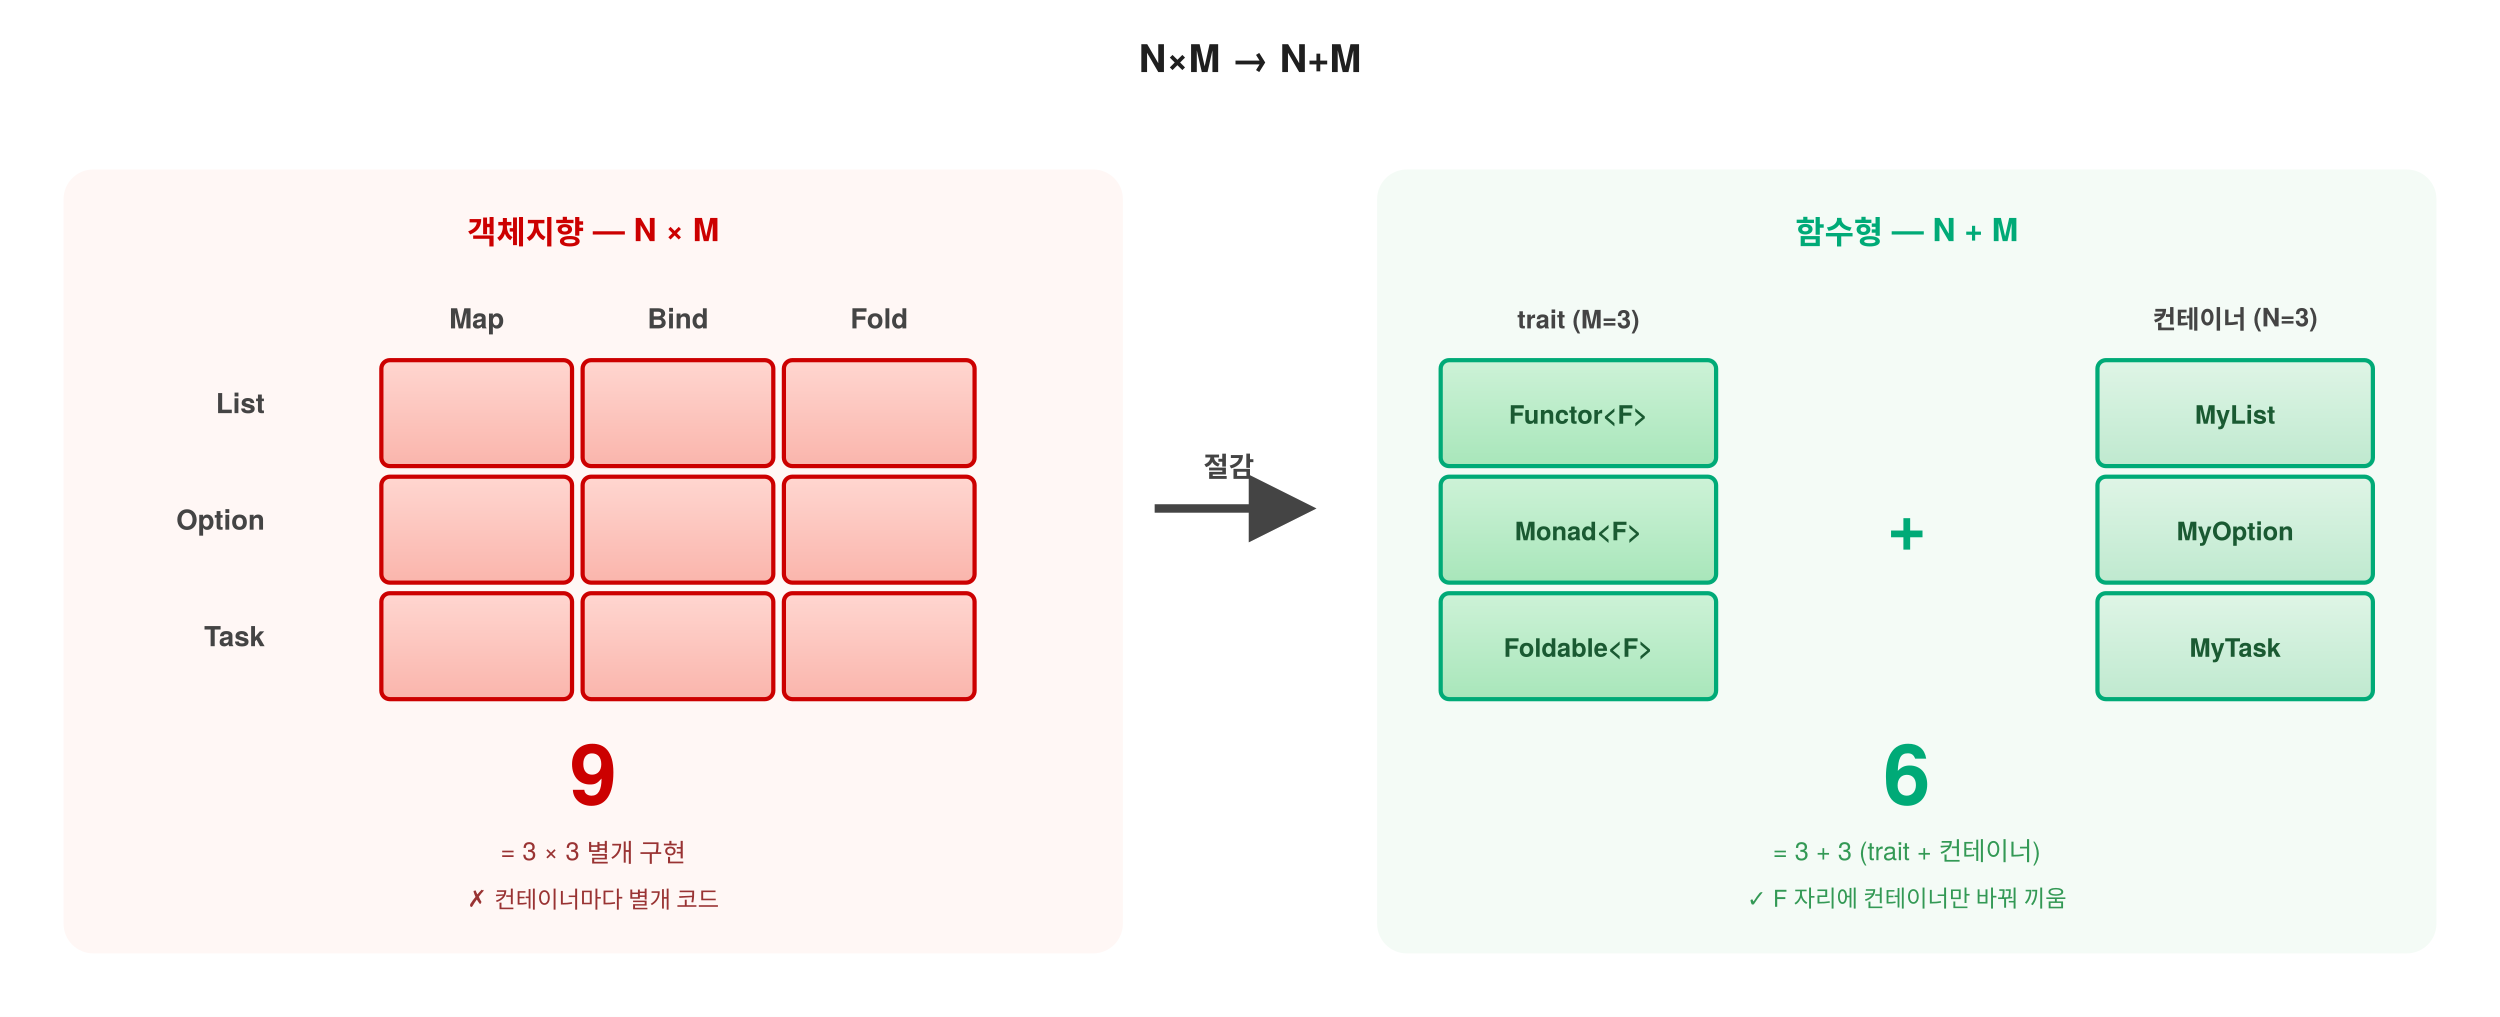
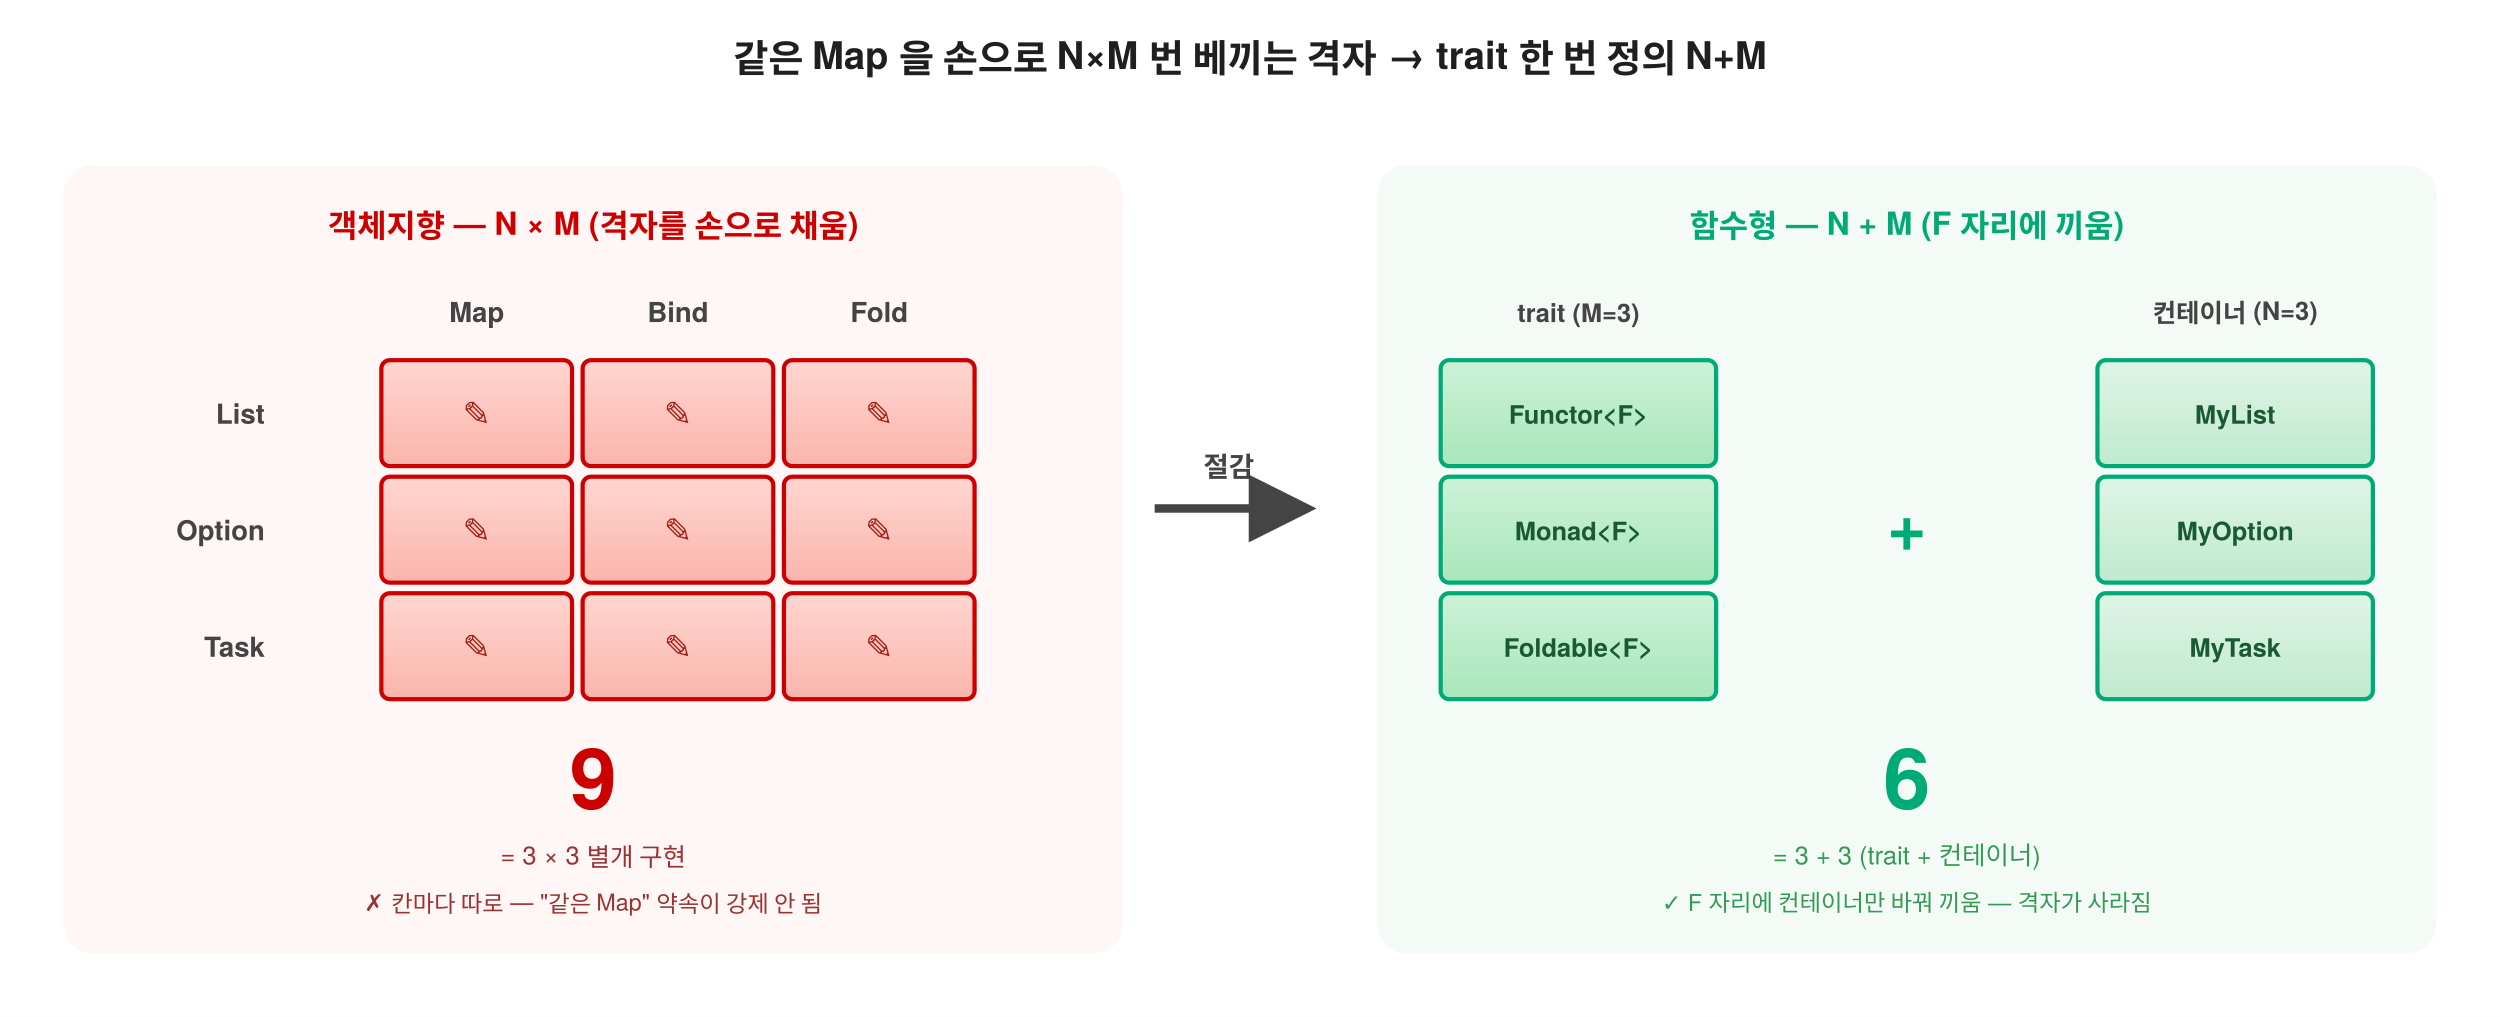
<svg xmlns="http://www.w3.org/2000/svg" viewBox="0 0 1180 480" font-family="'Helvetica Neue', 'Noto Sans KR', sans-serif">
  <defs>
    <marker id="arrow-big" viewBox="0 0 10 10" refX="8" refY="5" markerWidth="8" markerHeight="8" orient="auto-start-reverse">
      <path d="M0,0 L10,5 L0,10 z" fill="#444" />
    </marker>
    <linearGradient id="grad-nxm" x1="0" y1="0" x2="0" y2="1">
      <stop offset="0%" stop-color="#ffd6d0" />
      <stop offset="100%" stop-color="#fab5ac" />
    </linearGradient>
    <linearGradient id="grad-nplusm-trait" x1="0" y1="0" x2="0" y2="1">
      <stop offset="0%" stop-color="#cdf2d7" />
      <stop offset="100%" stop-color="#a8e6ba" />
    </linearGradient>
    <linearGradient id="grad-nplusm-cont" x1="0" y1="0" x2="0" y2="1">
      <stop offset="0%" stop-color="#dff5e6" />
      <stop offset="100%" stop-color="#bfe9cf" />
    </linearGradient>
  </defs>
  <rect width="1180" height="480" fill="#ffffff" />
-   <text x="590" y="34" font-size="18" fill="#1f1f1f" text-anchor="middle" font-weight="bold">N×M    →    N+M</text>
-   <rect x="30" y="80" width="500" height="370" fill="#fff7f5" stroke="none" rx="14" />
-   <text x="280" y="115" font-size="15" fill="#c00" text-anchor="middle" font-weight="bold">객체지향 — N × M</text>
-   <text x="225" y="155" font-size="13" fill="#444" text-anchor="middle" font-weight="bold">Map</text>
-   <text x="320" y="155" font-size="13" fill="#444" text-anchor="middle" font-weight="bold">Bind</text>
-   <text x="415" y="155" font-size="13" fill="#444" text-anchor="middle" font-weight="bold">Fold</text>
-   <text x="125" y="195" font-size="13" fill="#444" text-anchor="end" font-weight="bold">List</text>
+   <text x="590" y="34" font-size="18" fill="#1f1f1f" text-anchor="middle" font-weight="bold">같은 Map 을 손으로 N×M 번 베끼는 격자  →  trait 한 번 정의 N+M</text>
+   <rect x="30" y="78" width="500" height="372" fill="#fff7f5" stroke="none" rx="14" />
+   <text x="280" y="112" font-size="15" fill="#c00" text-anchor="middle" font-weight="bold">객체지향 — N × M (격자를 손으로 채움)</text>
+   <text x="225" y="152" font-size="13" fill="#444" text-anchor="middle" font-weight="bold">Map</text>
+   <text x="320" y="152" font-size="13" fill="#444" text-anchor="middle" font-weight="bold">Bind</text>
+   <text x="415" y="152" font-size="13" fill="#444" text-anchor="middle" font-weight="bold">Fold</text>
+   <text x="125" y="200" font-size="13" fill="#444" text-anchor="end" font-weight="bold">List</text>
  <rect x="180" y="170" width="90" height="50" fill="url(#grad-nxm)" stroke="#c00" stroke-width="2" rx="4" />
+   <text x="225" y="201" font-size="16" fill="#a02018" text-anchor="middle">✎</text>
  <rect x="275" y="170" width="90" height="50" fill="url(#grad-nxm)" stroke="#c00" stroke-width="2" rx="4" />
+   <text x="320" y="201" font-size="16" fill="#a02018" text-anchor="middle">✎</text>
  <rect x="370" y="170" width="90" height="50" fill="url(#grad-nxm)" stroke="#c00" stroke-width="2" rx="4" />
-   <text x="125" y="250" font-size="13" fill="#444" text-anchor="end" font-weight="bold">Option</text>
+   <text x="415" y="201" font-size="16" fill="#a02018" text-anchor="middle">✎</text>
+   <text x="125" y="255" font-size="13" fill="#444" text-anchor="end" font-weight="bold">Option</text>
  <rect x="180" y="225" width="90" height="50" fill="url(#grad-nxm)" stroke="#c00" stroke-width="2" rx="4" />
+   <text x="225" y="256" font-size="16" fill="#a02018" text-anchor="middle">✎</text>
  <rect x="275" y="225" width="90" height="50" fill="url(#grad-nxm)" stroke="#c00" stroke-width="2" rx="4" />
+   <text x="320" y="256" font-size="16" fill="#a02018" text-anchor="middle">✎</text>
  <rect x="370" y="225" width="90" height="50" fill="url(#grad-nxm)" stroke="#c00" stroke-width="2" rx="4" />
-   <text x="125" y="305" font-size="13" fill="#444" text-anchor="end" font-weight="bold">Task</text>
+   <text x="415" y="256" font-size="16" fill="#a02018" text-anchor="middle">✎</text>
+   <text x="125" y="310" font-size="13" fill="#444" text-anchor="end" font-weight="bold">Task</text>
  <rect x="180" y="280" width="90" height="50" fill="url(#grad-nxm)" stroke="#c00" stroke-width="2" rx="4" />
+   <text x="225" y="311" font-size="16" fill="#a02018" text-anchor="middle">✎</text>
  <rect x="275" y="280" width="90" height="50" fill="url(#grad-nxm)" stroke="#c00" stroke-width="2" rx="4" />
+   <text x="320" y="311" font-size="16" fill="#a02018" text-anchor="middle">✎</text>
  <rect x="370" y="280" width="90" height="50" fill="url(#grad-nxm)" stroke="#c00" stroke-width="2" rx="4" />
-   <text x="280" y="380" font-size="40" fill="#c00" text-anchor="middle" font-weight="bold">9</text>
-   <text x="280" y="406" font-size="12" fill="#933" text-anchor="middle">= 3 × 3 별개 구현</text>
-   <text x="280" y="428" font-size="11" fill="#933" text-anchor="middle">✗ 컨테이너마다 별개 코드</text>
+   <text x="415" y="311" font-size="16" fill="#a02018" text-anchor="middle">✎</text>
+   <text x="280" y="382" font-size="40" fill="#c00" text-anchor="middle" font-weight="bold">9</text>
+   <text x="280" y="408" font-size="12" fill="#933" text-anchor="middle">= 3 × 3 별개 구현</text>
+   <text x="280" y="430" font-size="11" fill="#933" text-anchor="middle">✗ 칸마다 따로 — "같은 Map" 약속이 강제 안 됨</text>
  <line x1="545" y1="240" x2="615" y2="240" stroke="#444" stroke-width="4" marker-end="url(#arrow-big)" />
  <text x="580" y="225" font-size="13" fill="#444" text-anchor="middle" font-weight="bold">절감</text>
-   <rect x="650" y="80" width="500" height="370" fill="#f4fbf6" stroke="none" rx="14" />
-   <text x="900" y="115" font-size="15" fill="#0a7" text-anchor="middle" font-weight="bold">함수형 — N + M</text>
-   <text x="745" y="155" font-size="12" fill="#444" text-anchor="middle" font-weight="bold">trait (M=3)</text>
+   <rect x="650" y="78" width="500" height="372" fill="#f4fbf6" stroke="none" rx="14" />
+   <text x="900" y="112" font-size="15" fill="#0a7" text-anchor="middle" font-weight="bold">함수형 — N + M (F 자리에 끼움)</text>
+   <text x="745" y="152" font-size="12" fill="#444" text-anchor="middle" font-weight="bold">trait (M=3)</text>
  <rect x="680" y="170" width="130" height="50" fill="url(#grad-nplusm-trait)" stroke="#0a7" stroke-width="2" rx="4" />
  <text x="745" y="200" font-size="12" fill="#1a5a32" text-anchor="middle" font-weight="bold">Functor&lt;F&gt;</text>
  <rect x="680" y="225" width="130" height="50" fill="url(#grad-nplusm-trait)" stroke="#0a7" stroke-width="2" rx="4" />
  <text x="745" y="255" font-size="12" fill="#1a5a32" text-anchor="middle" font-weight="bold">Monad&lt;F&gt;</text>
  <rect x="680" y="280" width="130" height="50" fill="url(#grad-nplusm-trait)" stroke="#0a7" stroke-width="2" rx="4" />
  <text x="745" y="310" font-size="12" fill="#1a5a32" text-anchor="middle" font-weight="bold">Foldable&lt;F&gt;</text>
  <text x="900" y="260" font-size="32" fill="#0a7" text-anchor="middle" font-weight="bold">+</text>
-   <text x="1055" y="155" font-size="12" fill="#444" text-anchor="middle" font-weight="bold">컨테이너 (N=3)</text>
+   <text x="1055" y="152" font-size="12" fill="#444" text-anchor="middle" font-weight="bold">컨테이너 (N=3)</text>
  <rect x="990" y="170" width="130" height="50" fill="url(#grad-nplusm-cont)" stroke="#0a7" stroke-width="2" rx="4" />
  <text x="1055" y="200" font-size="12" fill="#1a5a32" text-anchor="middle" font-weight="bold">MyList</text>
  <rect x="990" y="225" width="130" height="50" fill="url(#grad-nplusm-cont)" stroke="#0a7" stroke-width="2" rx="4" />
  <text x="1055" y="255" font-size="12" fill="#1a5a32" text-anchor="middle" font-weight="bold">MyOption</text>
  <rect x="990" y="280" width="130" height="50" fill="url(#grad-nplusm-cont)" stroke="#0a7" stroke-width="2" rx="4" />
  <text x="1055" y="310" font-size="12" fill="#1a5a32" text-anchor="middle" font-weight="bold">MyTask</text>
-   <text x="900" y="380" font-size="40" fill="#0a7" text-anchor="middle" font-weight="bold">6</text>
-   <text x="900" y="406" font-size="12" fill="#395" text-anchor="middle">= 3 + 3 (trait + 컨테이너)</text>
-   <text x="900" y="428" font-size="11" fill="#395" text-anchor="middle">✓ F 자리에 컨테이너만 바꿔 끼움</text>
+   <text x="900" y="382" font-size="40" fill="#0a7" text-anchor="middle" font-weight="bold">6</text>
+   <text x="900" y="408" font-size="12" fill="#395" text-anchor="middle">= 3 + 3 (trait + 컨테이너)</text>
+   <text x="900" y="430" font-size="11" fill="#395" text-anchor="middle">✓ F 자리에 컨테이너만 바꿔 끼움 — 격자가 사라짐</text>
</svg>
